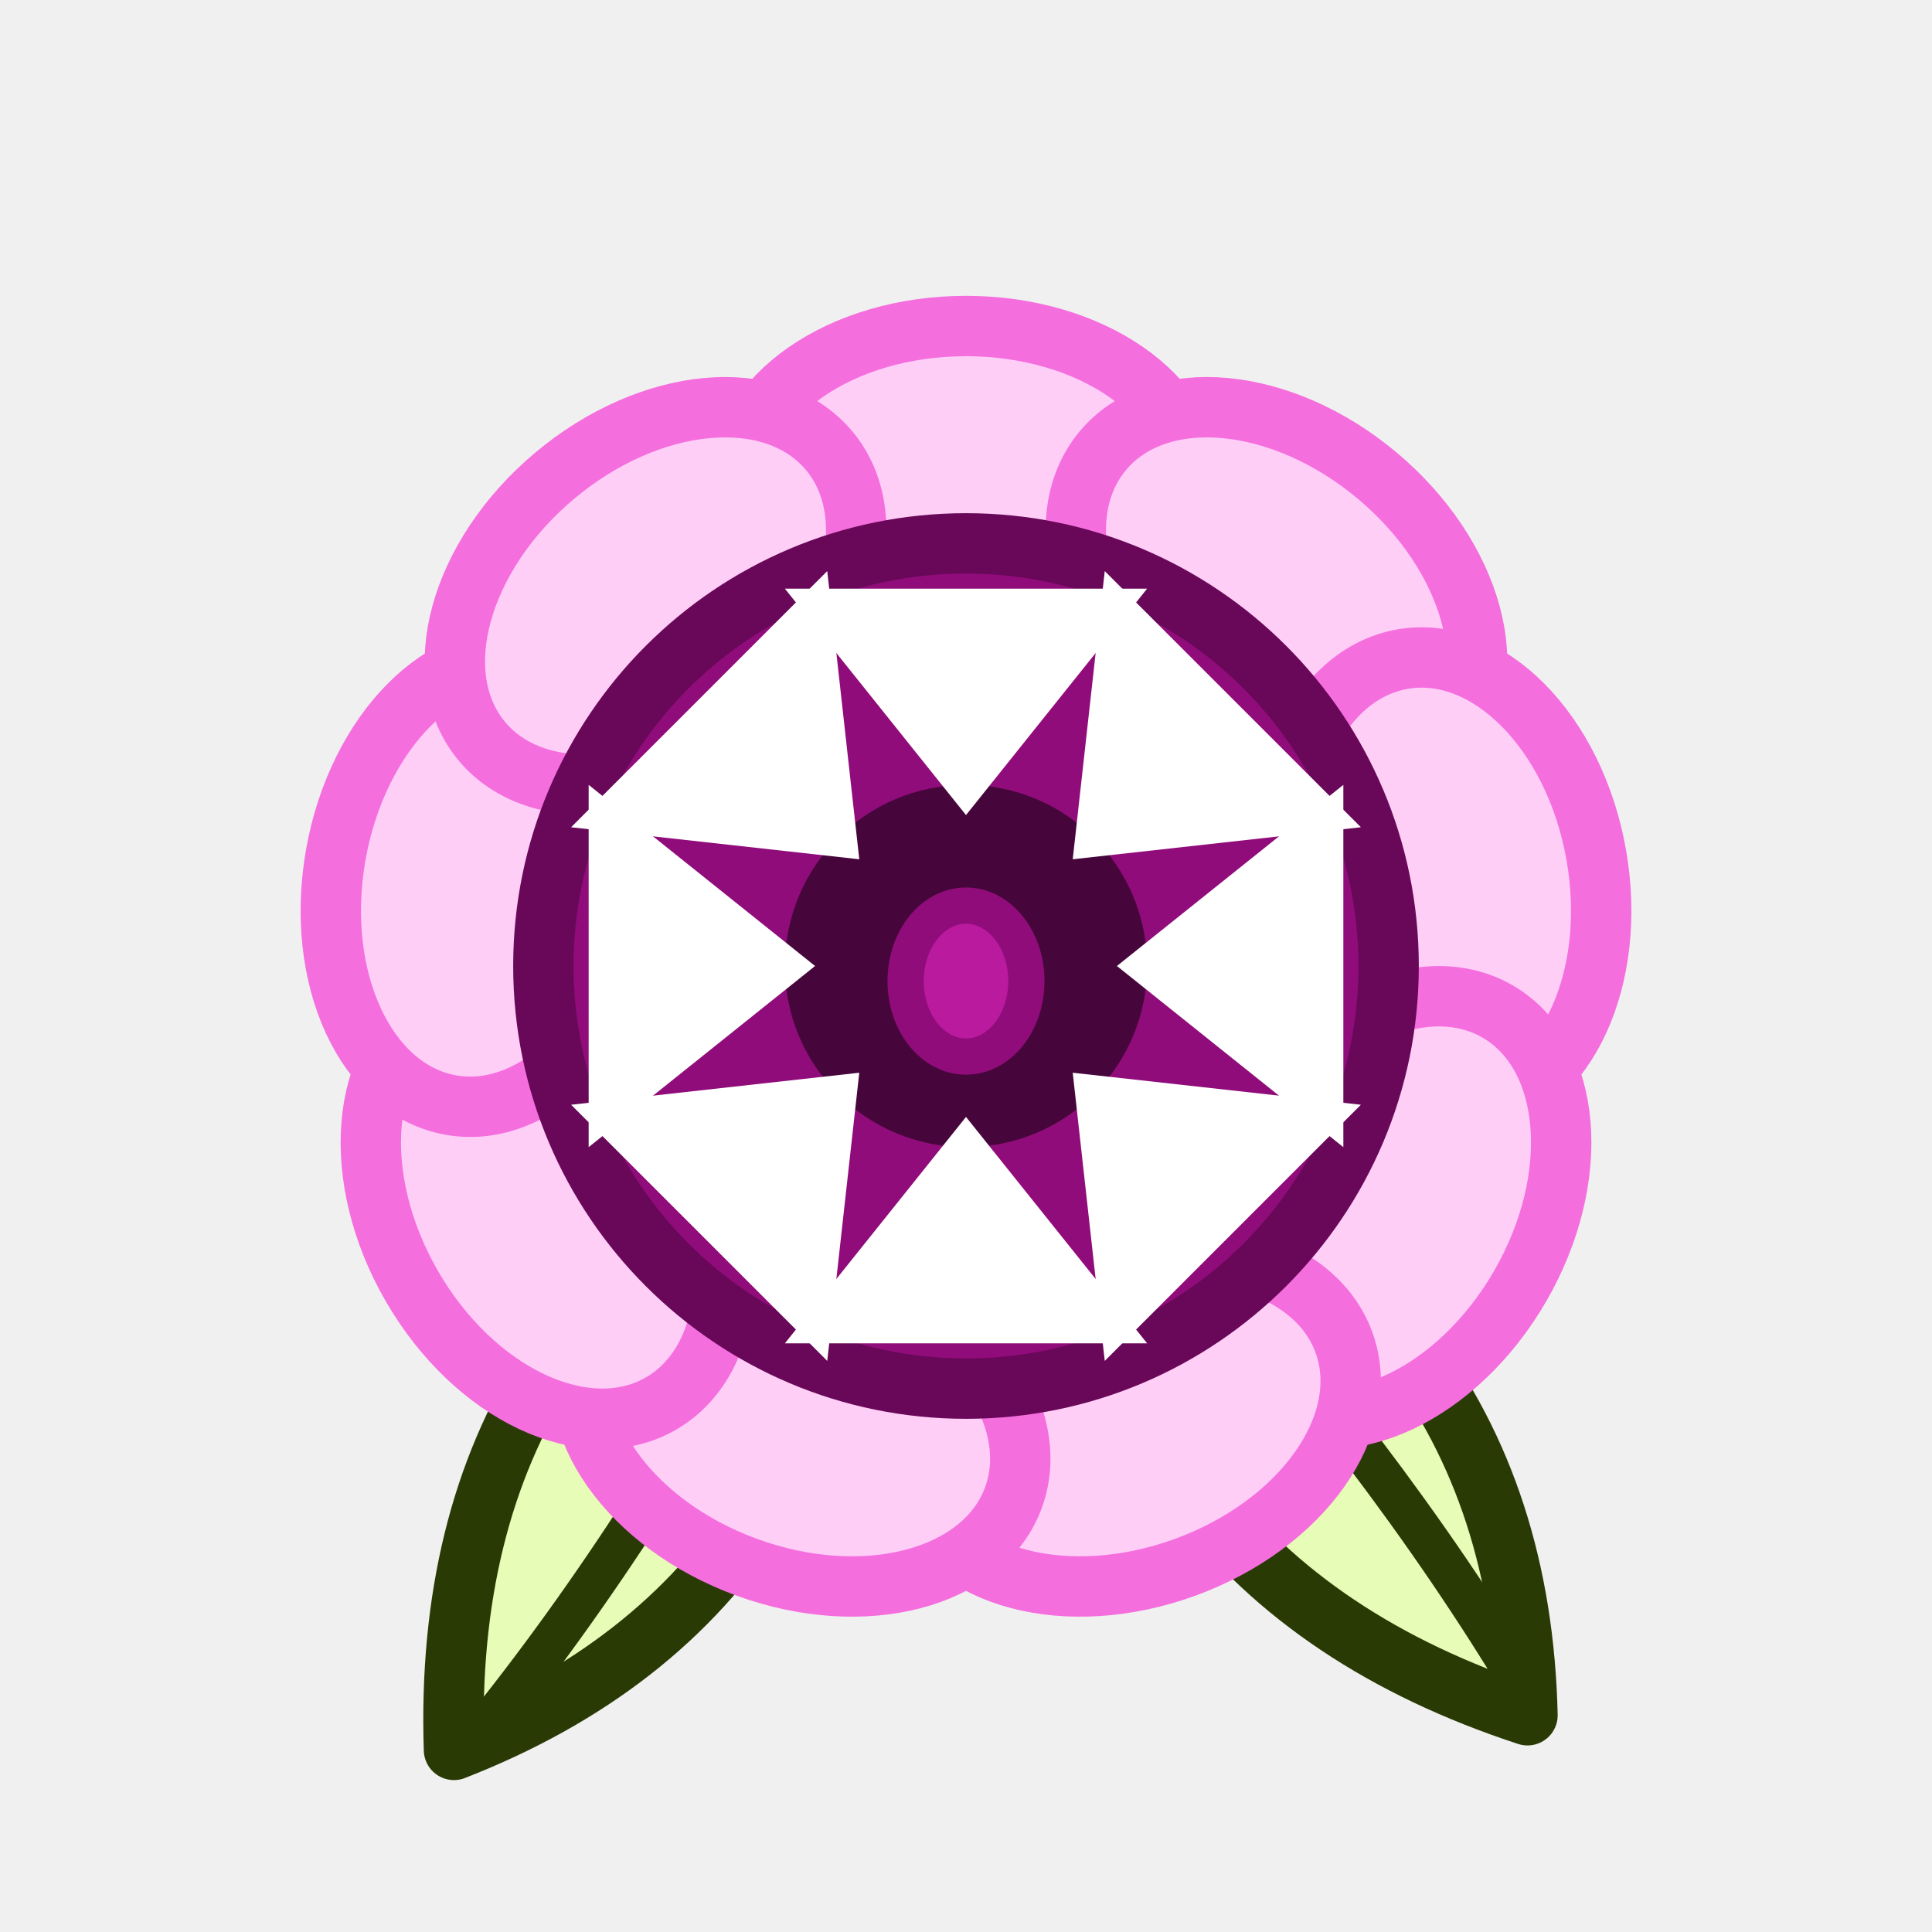
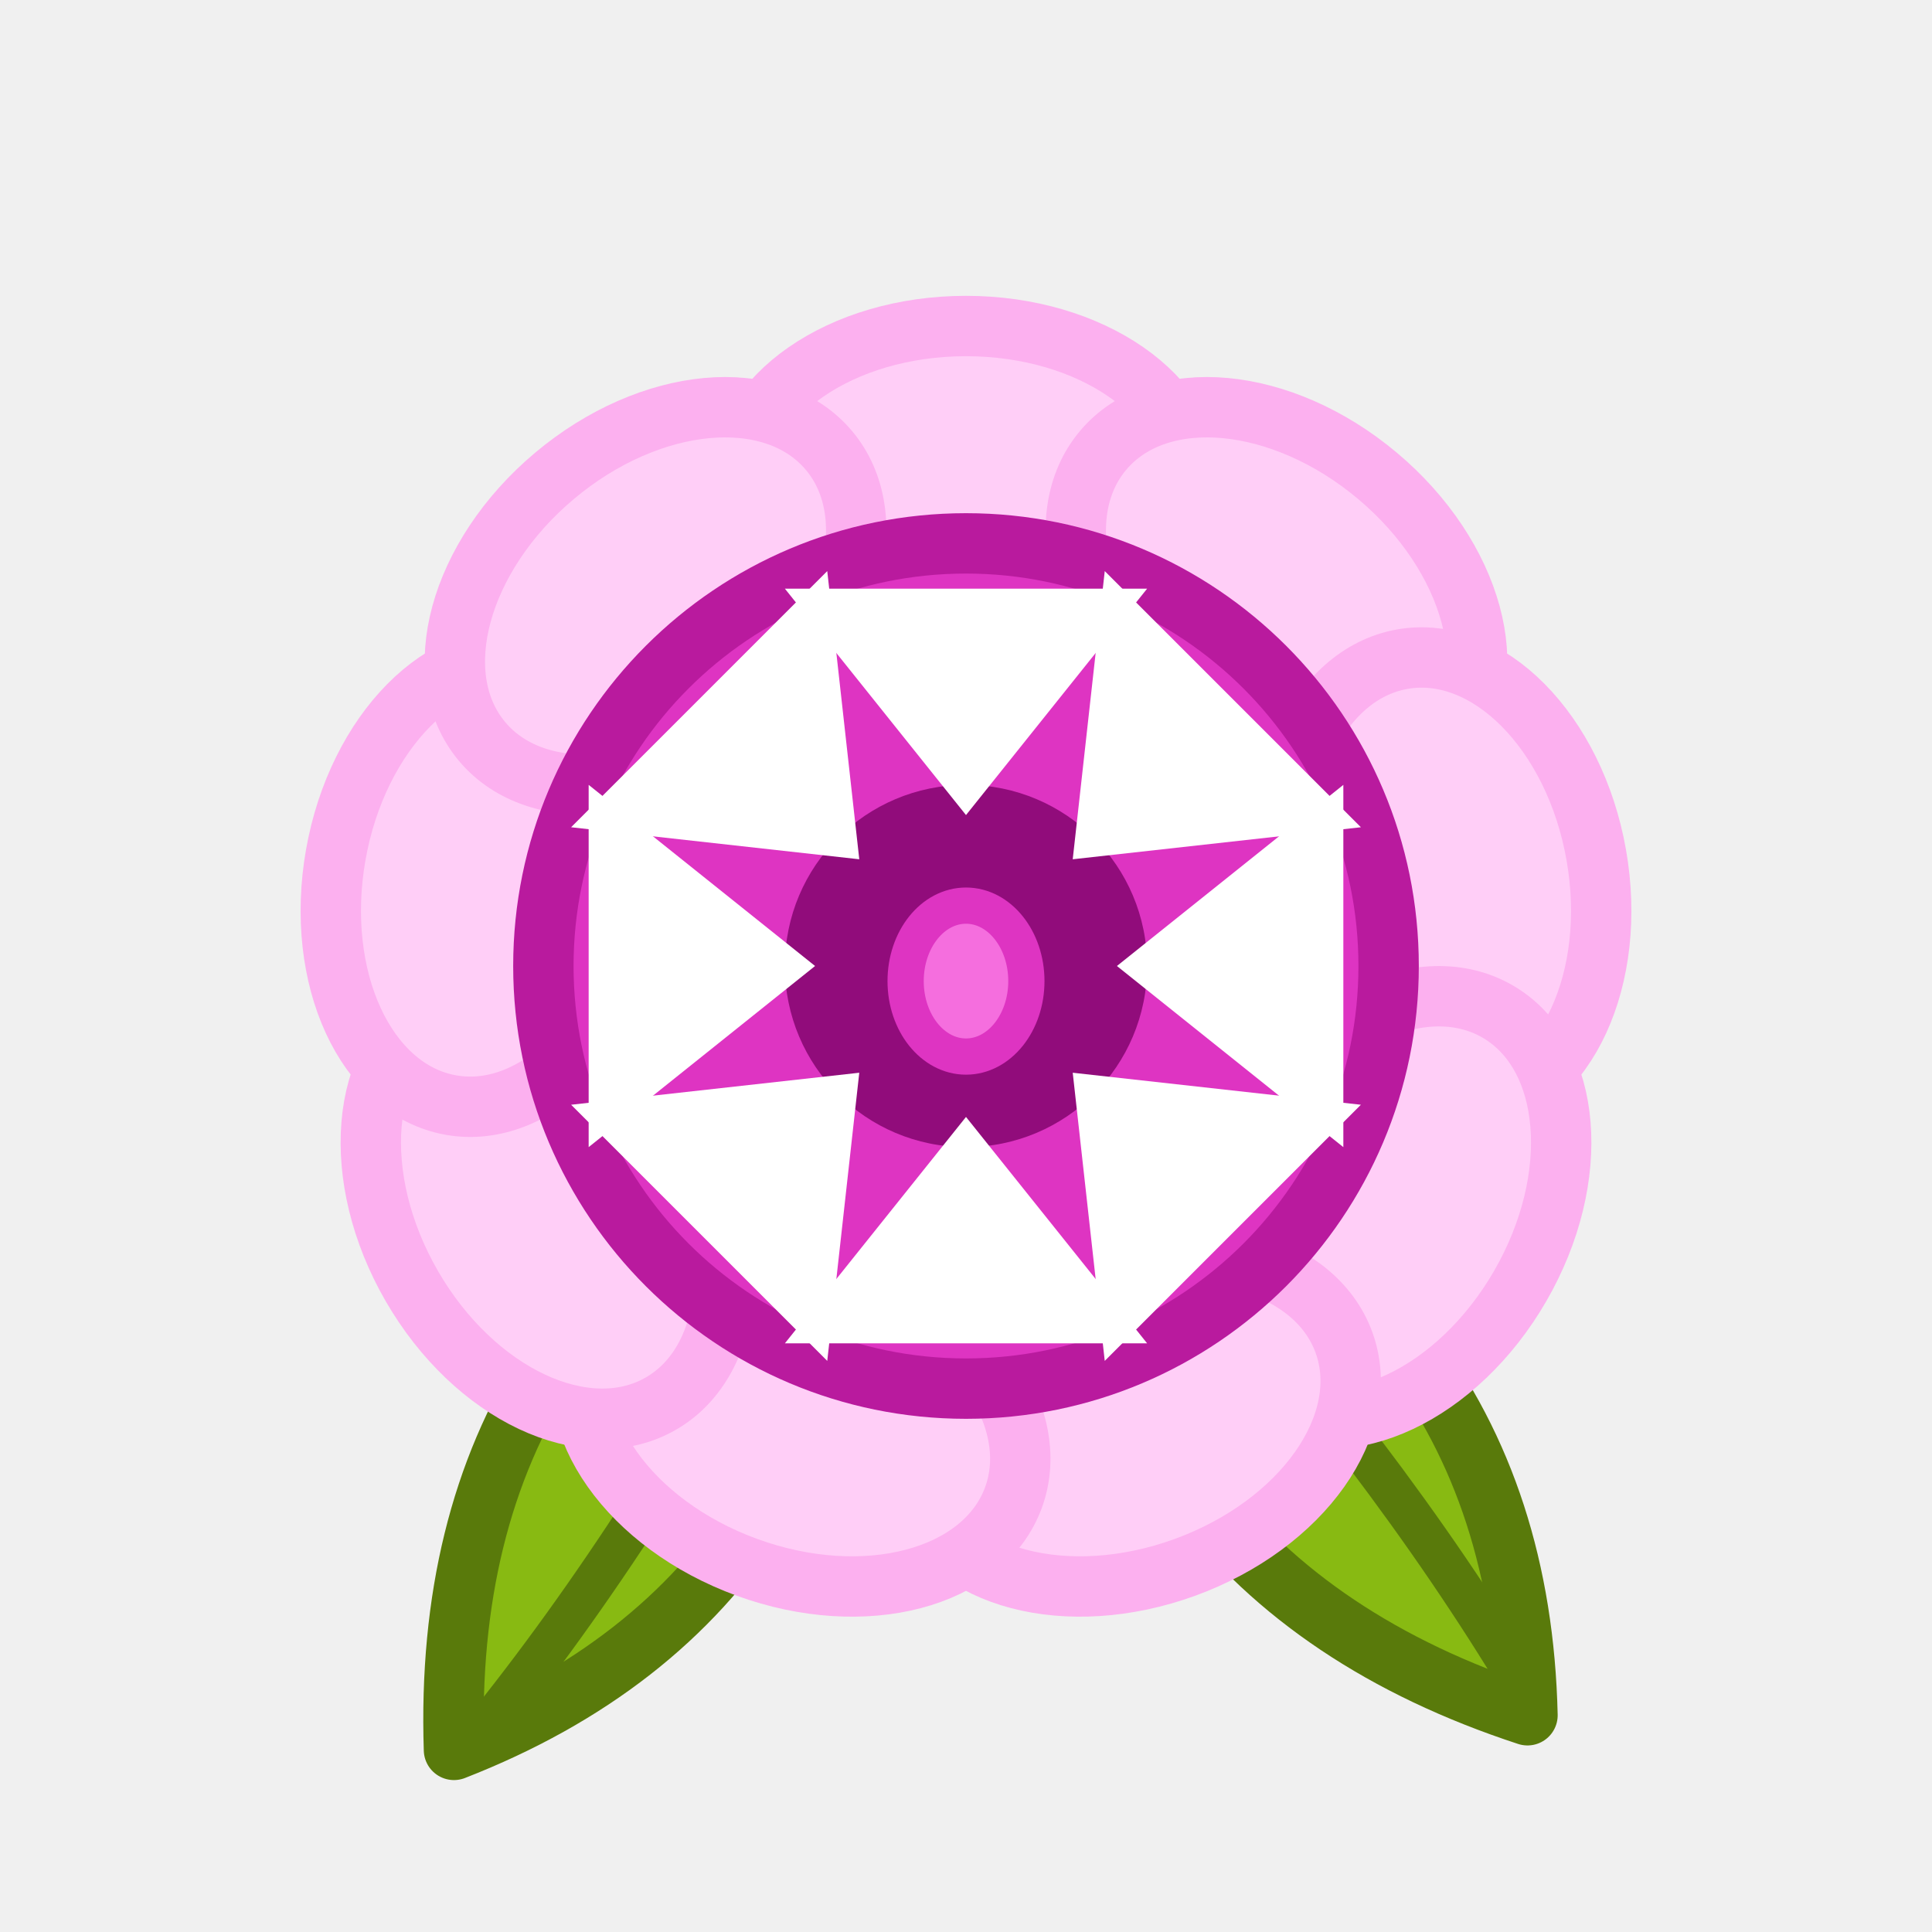
<svg xmlns="http://www.w3.org/2000/svg" width="64" height="64" viewBox="0 0 64 64">
-   <g transform="translate(32,32)" stroke="#2A3A05" stroke-width="2" stroke-linejoin="round" stroke-linecap="round">
+   <g transform="translate(32,32)" stroke="#597A0B" stroke-width="2" stroke-linejoin="round" stroke-linecap="round">
    <g transform="rotate(125)">
-       <path d="M6 0 Q 19 -9 31 -1 Q 19 8 6 0 Z" fill="#E7FCB6" />
+       <path d="M6 0 Q 19 -9 31 -1 Q 19 8 6 0 Z" fill="#88BA12" />
      <path d="M9 -0.5 Q 20 -2 29 -1.5" fill="none" stroke-width="1.4" />
    </g>
    <g transform="rotate(55)">
-       <path d="M6 0 Q 19 -9 31 -1 Q 19 8 6 0 Z" fill="#E7FCB6" />
+       <path d="M6 0 Q 19 -9 31 -1 Q 19 8 6 0 Z" fill="#88BA12" />
      <path d="M9 -0.5 Q 20 -2 29 -1.5" fill="none" stroke-width="1.4" />
    </g>
  </g>
-   <g fill="#FFCEF7" stroke="#F56EDE" stroke-width="2">
+   <g fill="#FFCEF7" stroke="#FCB0EF" stroke-width="2">
    <g transform="rotate(0 32 32)">
      <ellipse cx="32" cy="16" rx="7.5" ry="5.2" />
    </g>
    <g transform="rotate(40 32 32)">
      <ellipse cx="32" cy="16" rx="7.5" ry="5.2" />
    </g>
    <g transform="rotate(80 32 32)">
      <ellipse cx="32" cy="16" rx="7.5" ry="5.2" />
    </g>
    <g transform="rotate(120 32 32)">
      <ellipse cx="32" cy="16" rx="7.5" ry="5.2" />
    </g>
    <g transform="rotate(160 32 32)">
      <ellipse cx="32" cy="16" rx="7.5" ry="5.2" />
    </g>
    <g transform="rotate(200 32 32)">
      <ellipse cx="32" cy="16" rx="7.5" ry="5.2" />
    </g>
    <g transform="rotate(240 32 32)">
      <ellipse cx="32" cy="16" rx="7.5" ry="5.2" />
    </g>
    <g transform="rotate(280 32 32)">
      <ellipse cx="32" cy="16" rx="7.5" ry="5.2" />
    </g>
    <g transform="rotate(320 32 32)">
      <ellipse cx="32" cy="16" rx="7.5" ry="5.2" />
    </g>
  </g>
-   <circle cx="32" cy="32" r="14" fill="#910C7B" stroke="#690859" stroke-width="2" />
-   <circle cx="32" cy="32" r="6" fill="#46063B" />
-   <ellipse cx="32" cy="32.5" rx="2" ry="2.5" fill="#B91A9E" stroke="#910C7B" stroke-width="1.2" />
+   <circle cx="32" cy="32" r="14" fill="#DE34C2" stroke="#B91A9E" stroke-width="2" />
+   <circle cx="32" cy="32" r="6" fill="#910C7B" />
+   <ellipse cx="32" cy="32.5" rx="2" ry="2.5" fill="#F56EDE" stroke="#DE34C2" stroke-width="1.2" />
  <g fill="#FFFFFF">
    <g transform="rotate(0 32 32)">
      <path d="M26 19.5 L38 19.5 L32 27 Z" />
    </g>
    <g transform="rotate(45 32 32)">
      <path d="M26 19.5 L38 19.5 L32 27 Z" />
    </g>
    <g transform="rotate(90 32 32)">
      <path d="M26 19.5 L38 19.5 L32 27 Z" />
    </g>
    <g transform="rotate(135 32 32)">
      <path d="M26 19.5 L38 19.5 L32 27 Z" />
    </g>
    <g transform="rotate(180 32 32)">
      <path d="M26 19.5 L38 19.5 L32 27 Z" />
    </g>
    <g transform="rotate(225 32 32)">
      <path d="M26 19.5 L38 19.5 L32 27 Z" />
    </g>
    <g transform="rotate(270 32 32)">
      <path d="M26 19.5 L38 19.5 L32 27 Z" />
    </g>
    <g transform="rotate(315 32 32)">
      <path d="M26 19.5 L38 19.5 L32 27 Z" />
    </g>
  </g>
</svg>
